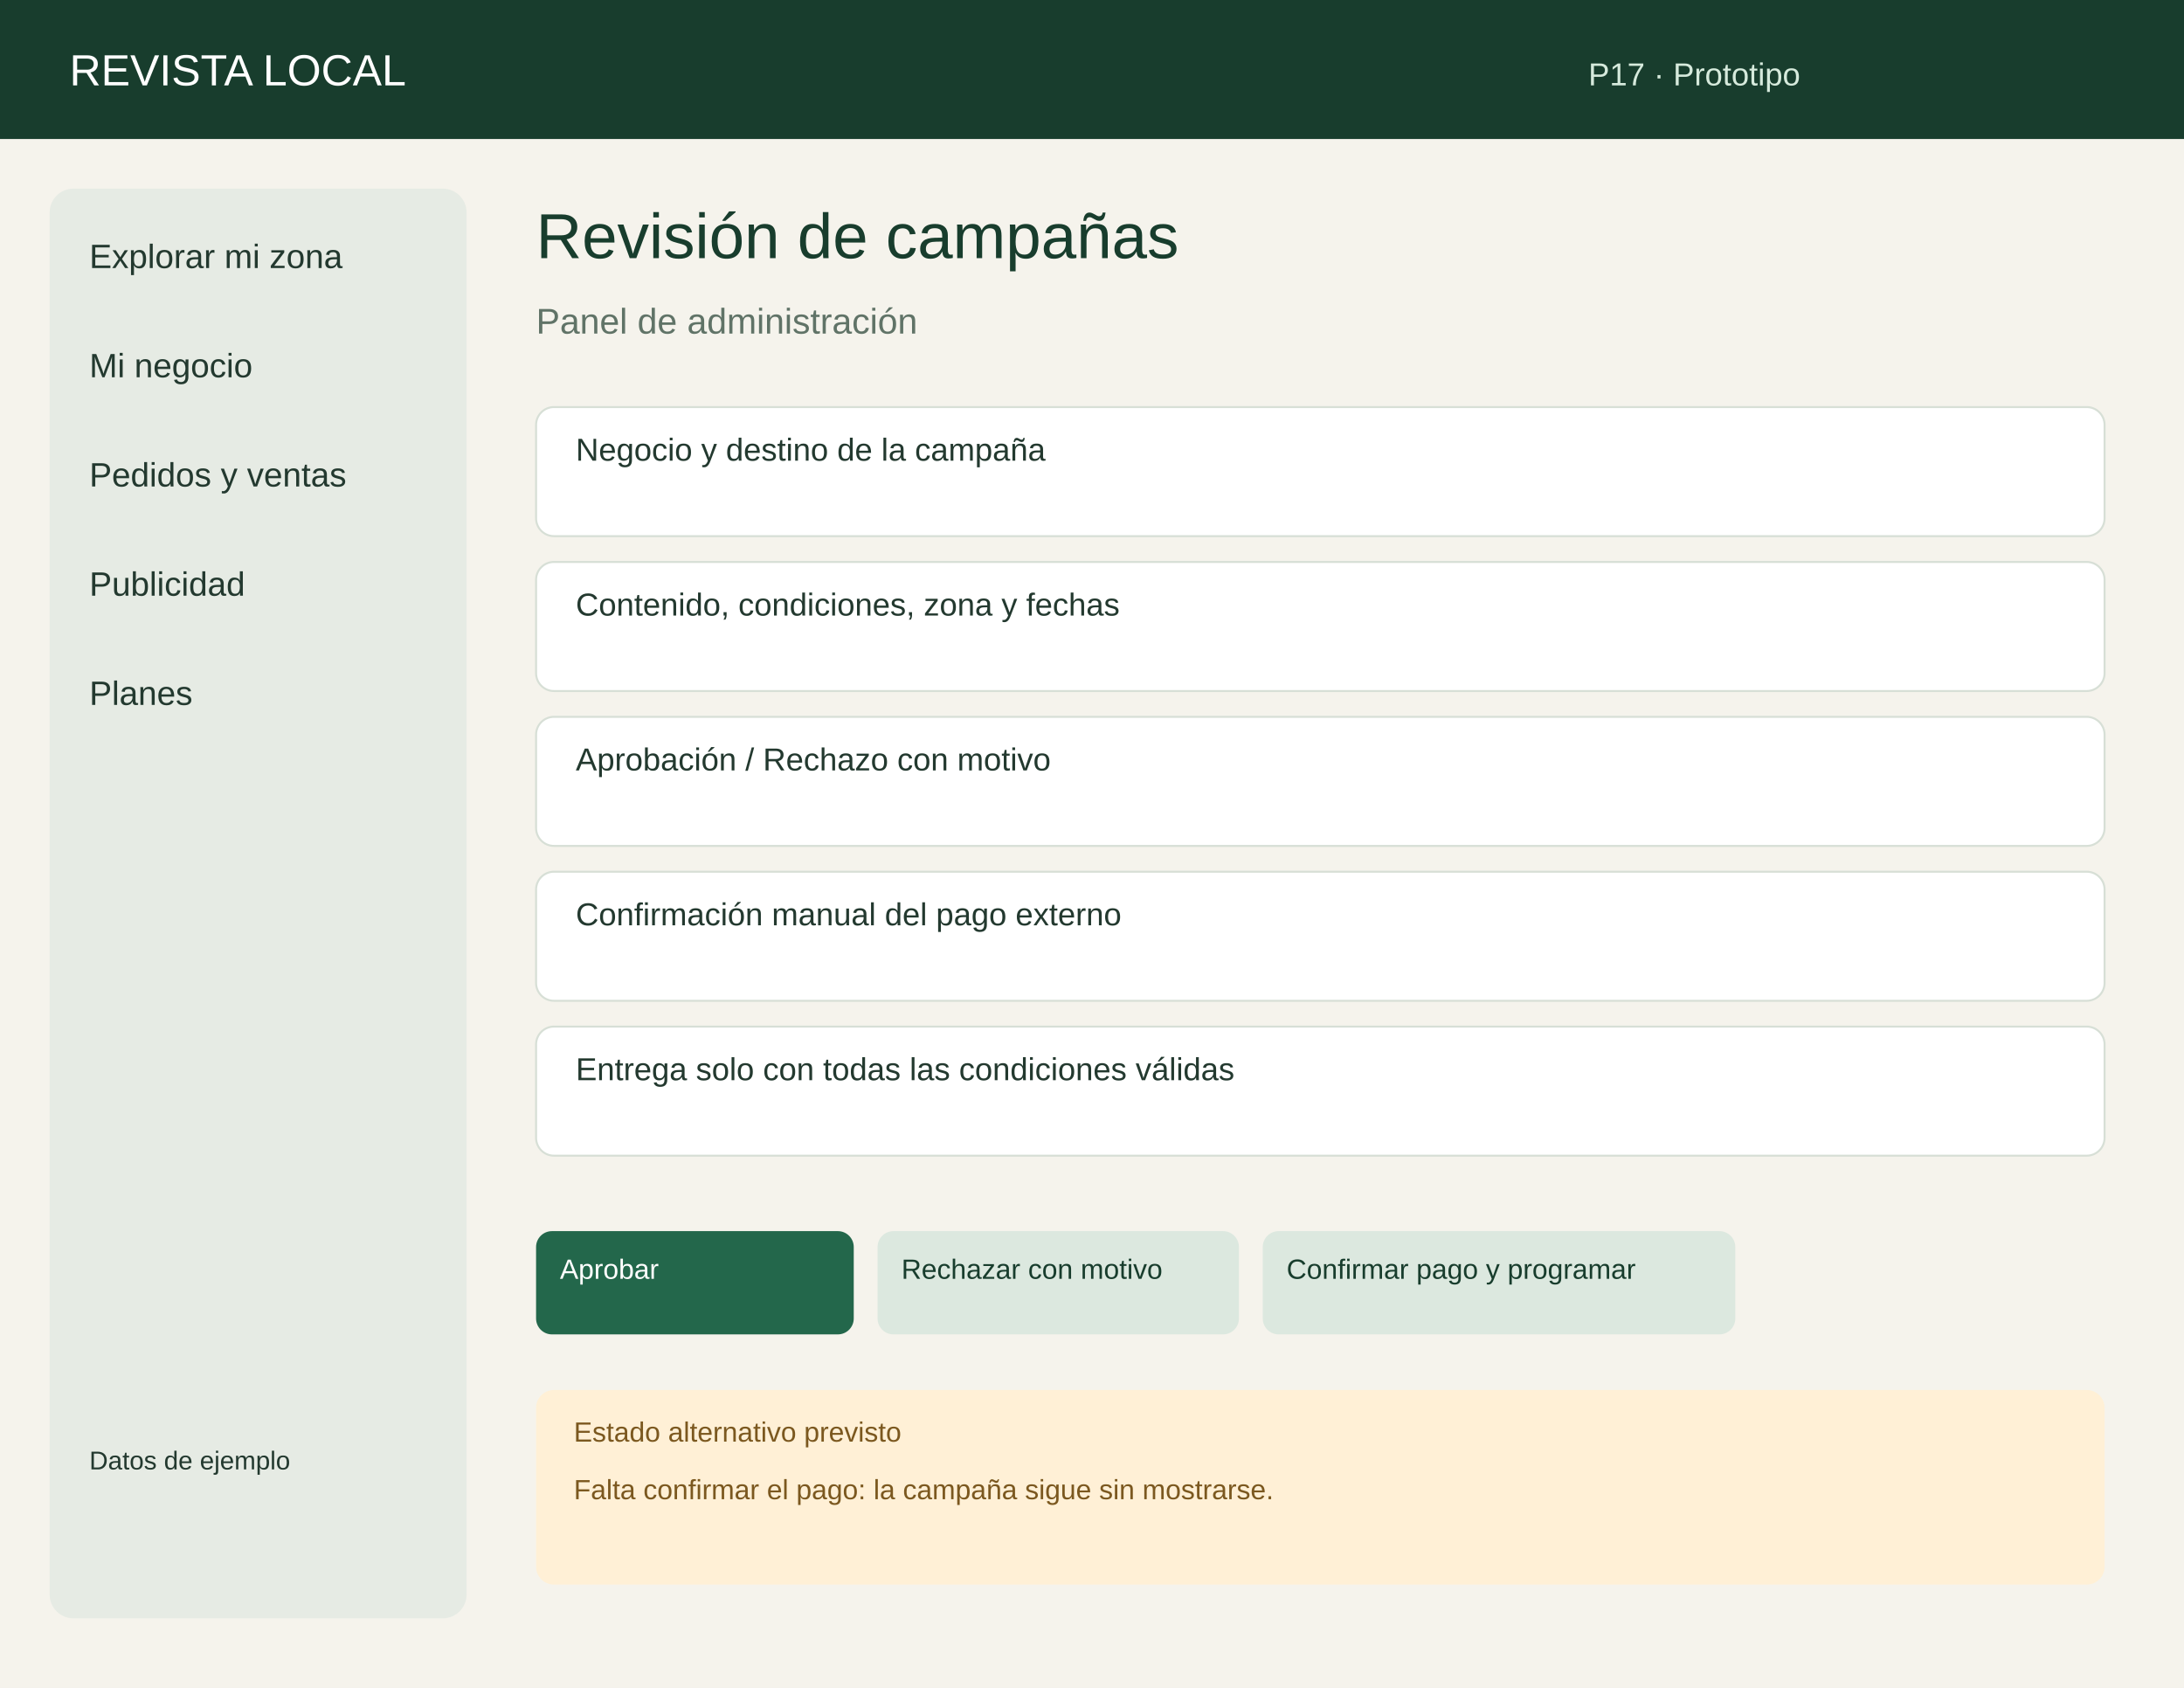
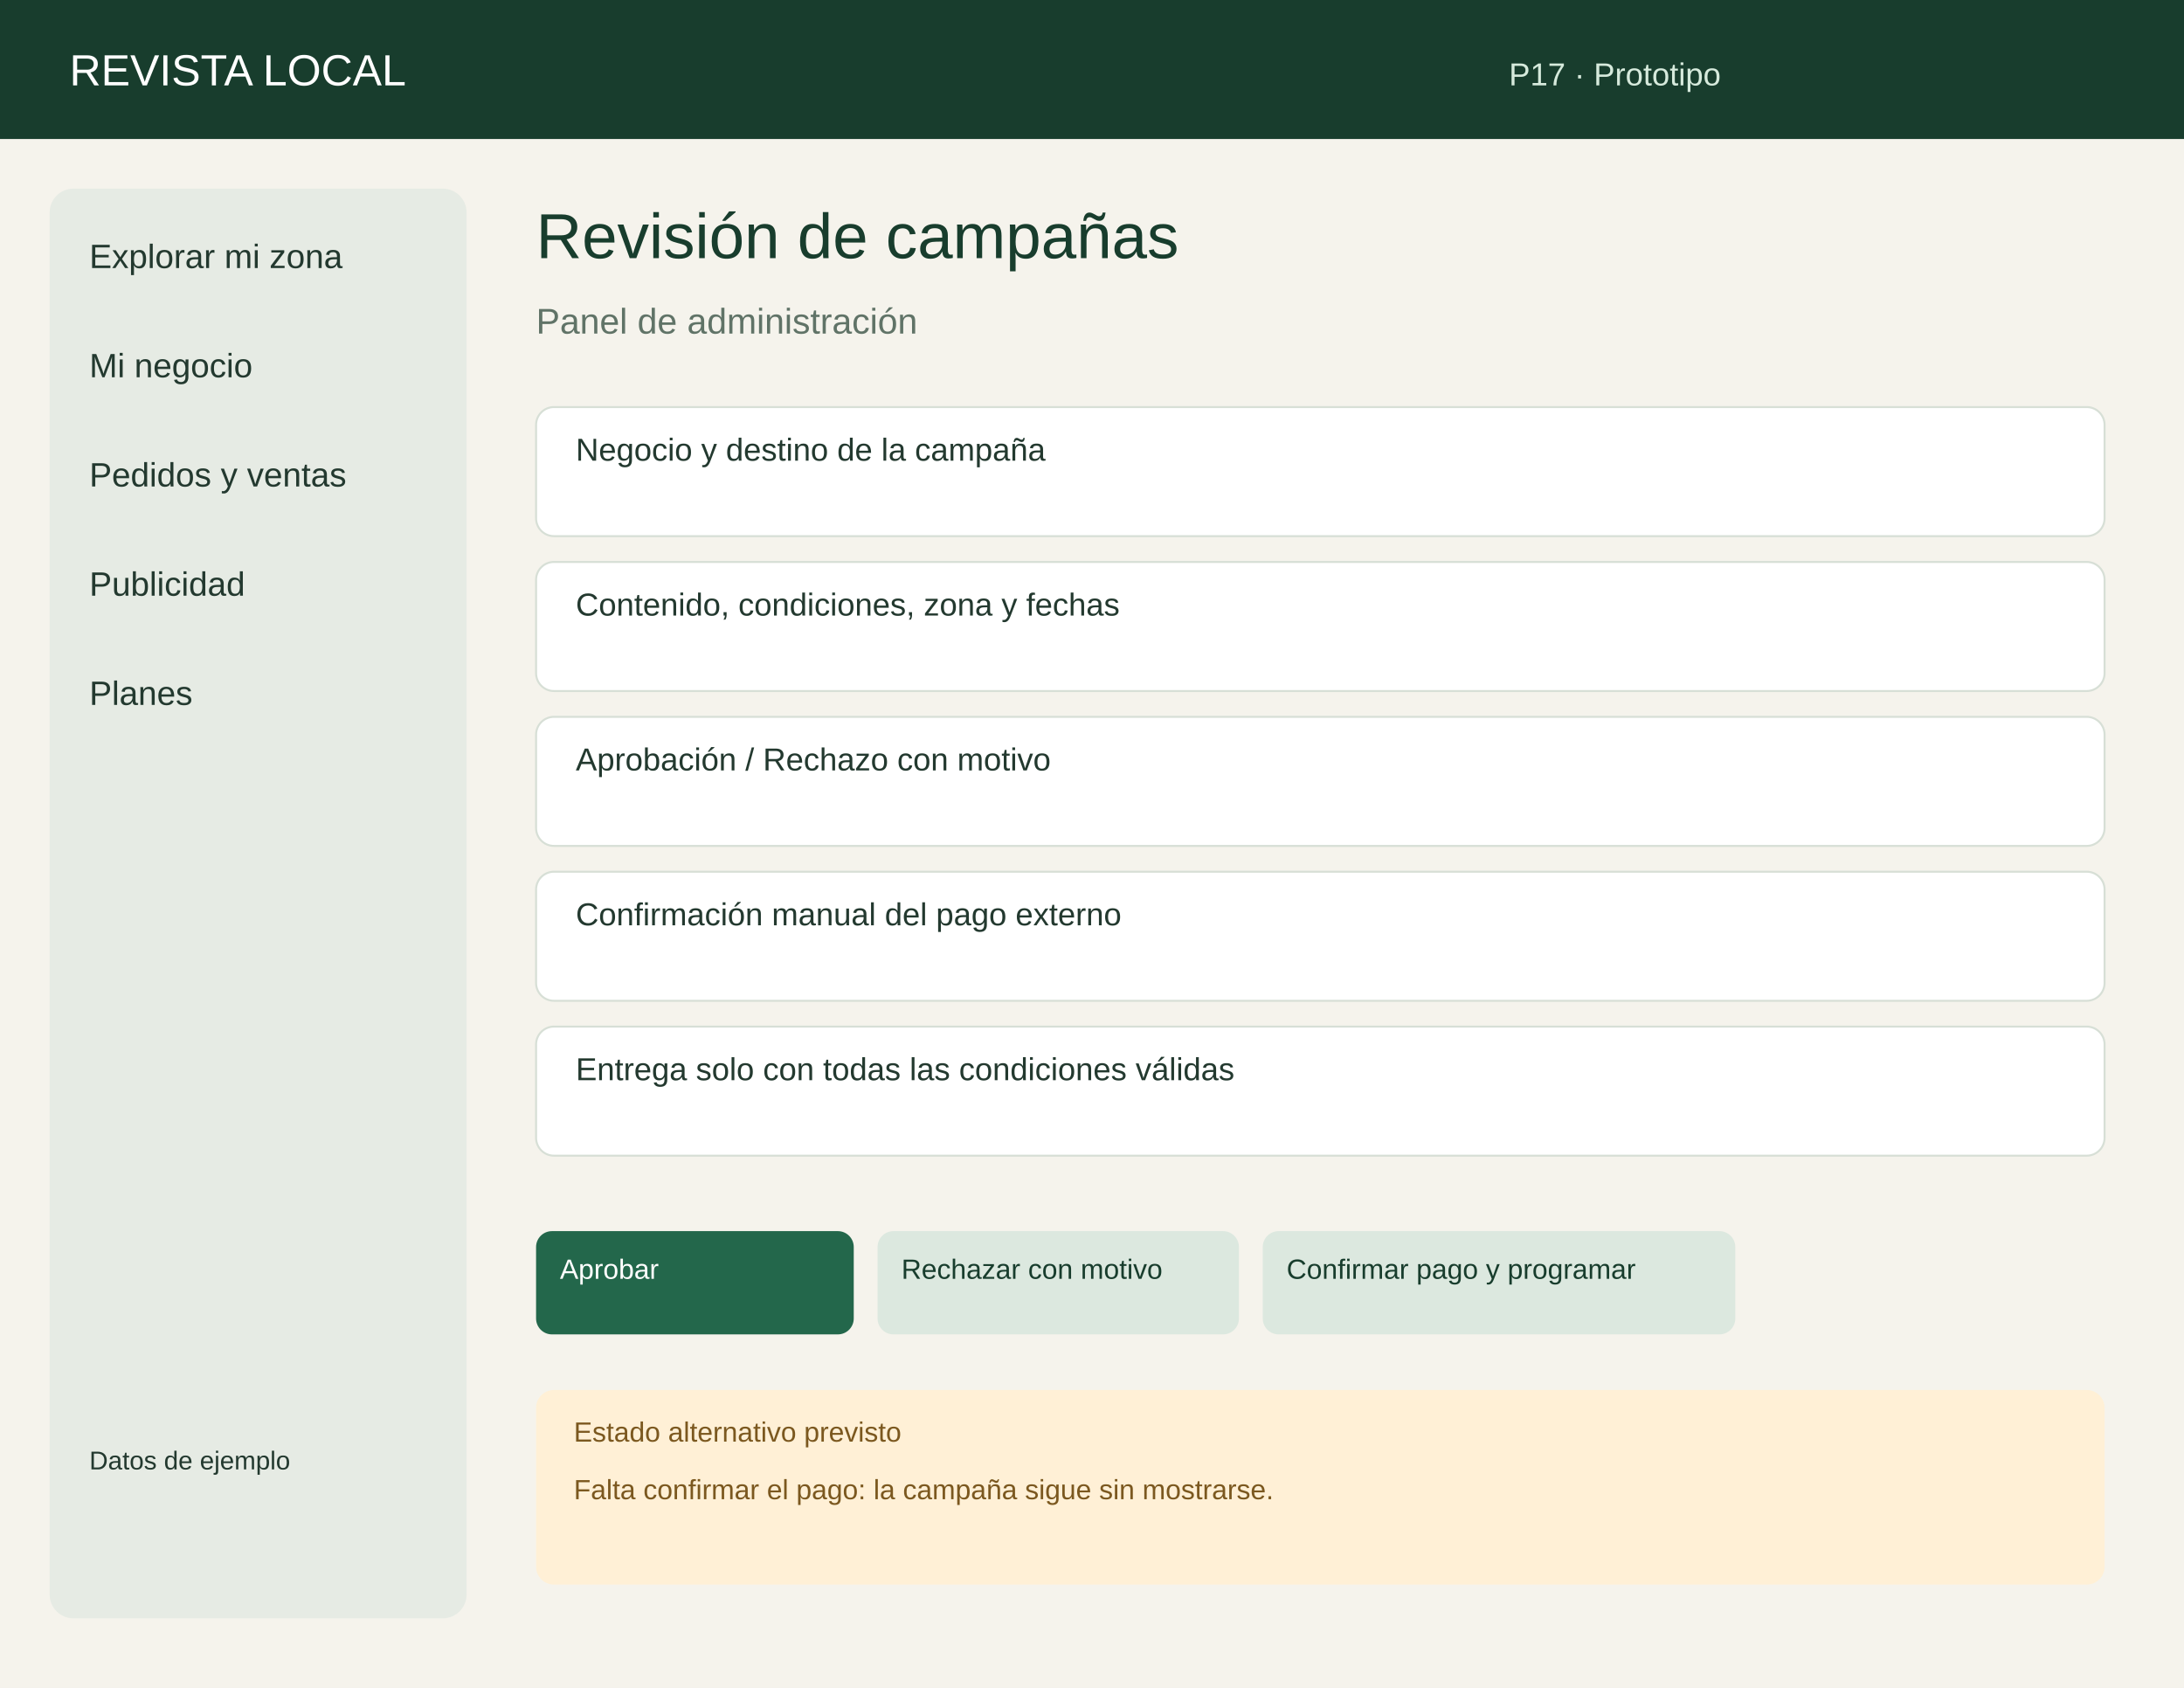
<svg xmlns="http://www.w3.org/2000/svg" width="1100" height="850" viewBox="0 0 1100 850">
  <rect width="1100" height="850" fill="#f5f3ec" />
  <rect x="0" y="0" width="1100" height="70" fill="#183d2d" />
  <text x="35" y="43" font-family="Arial" font-size="22" fill="#ffffff">
    <tspan x="35" dy="0">REVISTA LOCAL</tspan>
  </text>
-   <text x="800" y="43" font-family="Arial" font-size="16" fill="#d6eadc">
-     <tspan x="800" dy="0">P17 · Prototipo</tspan>
+   <text x="760" y="43" font-family="Arial" font-size="16" fill="#d6eadc">
+     <tspan x="760" dy="0">P17 · Prototipo</tspan>
  </text>
  <rect x="25" y="95" width="210" height="720" rx="12" fill="#e6ebe4" />
  <text x="45" y="135" font-family="Arial" font-size="17" fill="#23392f">
    <tspan x="45" dy="0">Explorar mi zona</tspan>
  </text>
  <text x="45" y="190" font-family="Arial" font-size="17" fill="#23392f">
    <tspan x="45" dy="0">Mi negocio</tspan>
  </text>
  <text x="45" y="245" font-family="Arial" font-size="17" fill="#23392f">
    <tspan x="45" dy="0">Pedidos y ventas</tspan>
  </text>
  <text x="45" y="300" font-family="Arial" font-size="17" fill="#23392f">
    <tspan x="45" dy="0">Publicidad</tspan>
  </text>
  <text x="45" y="355" font-family="Arial" font-size="17" fill="#23392f">
    <tspan x="45" dy="0">Planes</tspan>
  </text>
  <text x="45" y="740" font-family="Arial" font-size="13" fill="#23392f">
    <tspan x="45" dy="0">Datos de ejemplo</tspan>
  </text>
  <text x="270" y="130" font-family="Arial" font-size="32" fill="#183d2d">
    <tspan x="270" dy="0">Revisión de campañas</tspan>
  </text>
  <text x="270" y="168" font-family="Arial" font-size="18" fill="#607367">
    <tspan x="270" dy="0">Panel de administración</tspan>
  </text>
  <rect x="270" y="205" width="790" height="65" rx="9" fill="white" stroke="#d7dfd6" />
  <text x="290" y="232" font-family="Arial" font-size="16" fill="#23392f">
    <tspan x="290" dy="0">Negocio y destino de la campaña</tspan>
  </text>
  <rect x="270" y="283" width="790" height="65" rx="9" fill="white" stroke="#d7dfd6" />
  <text x="290" y="310" font-family="Arial" font-size="16" fill="#23392f">
    <tspan x="290" dy="0">Contenido, condiciones, zona y fechas</tspan>
  </text>
  <rect x="270" y="361" width="790" height="65" rx="9" fill="white" stroke="#d7dfd6" />
  <text x="290" y="388" font-family="Arial" font-size="16" fill="#23392f">
    <tspan x="290" dy="0">Aprobación / Rechazo con motivo</tspan>
  </text>
  <rect x="270" y="439" width="790" height="65" rx="9" fill="white" stroke="#d7dfd6" />
  <text x="290" y="466" font-family="Arial" font-size="16" fill="#23392f">
    <tspan x="290" dy="0">Confirmación manual del pago externo</tspan>
  </text>
  <rect x="270" y="517" width="790" height="65" rx="9" fill="white" stroke="#d7dfd6" />
  <text x="290" y="544" font-family="Arial" font-size="16" fill="#23392f">
    <tspan x="290" dy="0">Entrega solo con todas las condiciones válidas</tspan>
  </text>
  <a href="index.html#P17">
    <rect x="270" y="620" width="160" height="52" rx="8" fill="#23674b" />
    <text x="282" y="644" font-family="Arial" font-size="14" fill="white">
      <tspan x="282" dy="0">Aprobar</tspan>
    </text>
  </a>
  <a href="index.html#P17">
    <rect x="442" y="620" width="182" height="52" rx="8" fill="#dce8df" />
    <text x="454" y="644" font-family="Arial" font-size="14" fill="#183d2d">
      <tspan x="454" dy="0">Rechazar con motivo</tspan>
    </text>
  </a>
  <a href="index.html#P17">
    <rect x="636" y="620" width="238" height="52" rx="8" fill="#dce8df" />
    <text x="648" y="644" font-family="Arial" font-size="14" fill="#183d2d">
      <tspan x="648" dy="0">Confirmar pago y programar</tspan>
    </text>
  </a>
  <rect x="270" y="700" width="790" height="98" rx="9" fill="#fff0d6" />
  <text x="289" y="726" font-family="Arial" font-size="14" fill="#7b581f">
    <tspan x="289" dy="0">Estado alternativo previsto</tspan>
  </text>
  <text x="289" y="755" font-family="Arial" font-size="14" fill="#7b581f">
    <tspan x="289" dy="0">Falta confirmar el pago: la campaña sigue sin mostrarse.</tspan>
  </text>
</svg>
